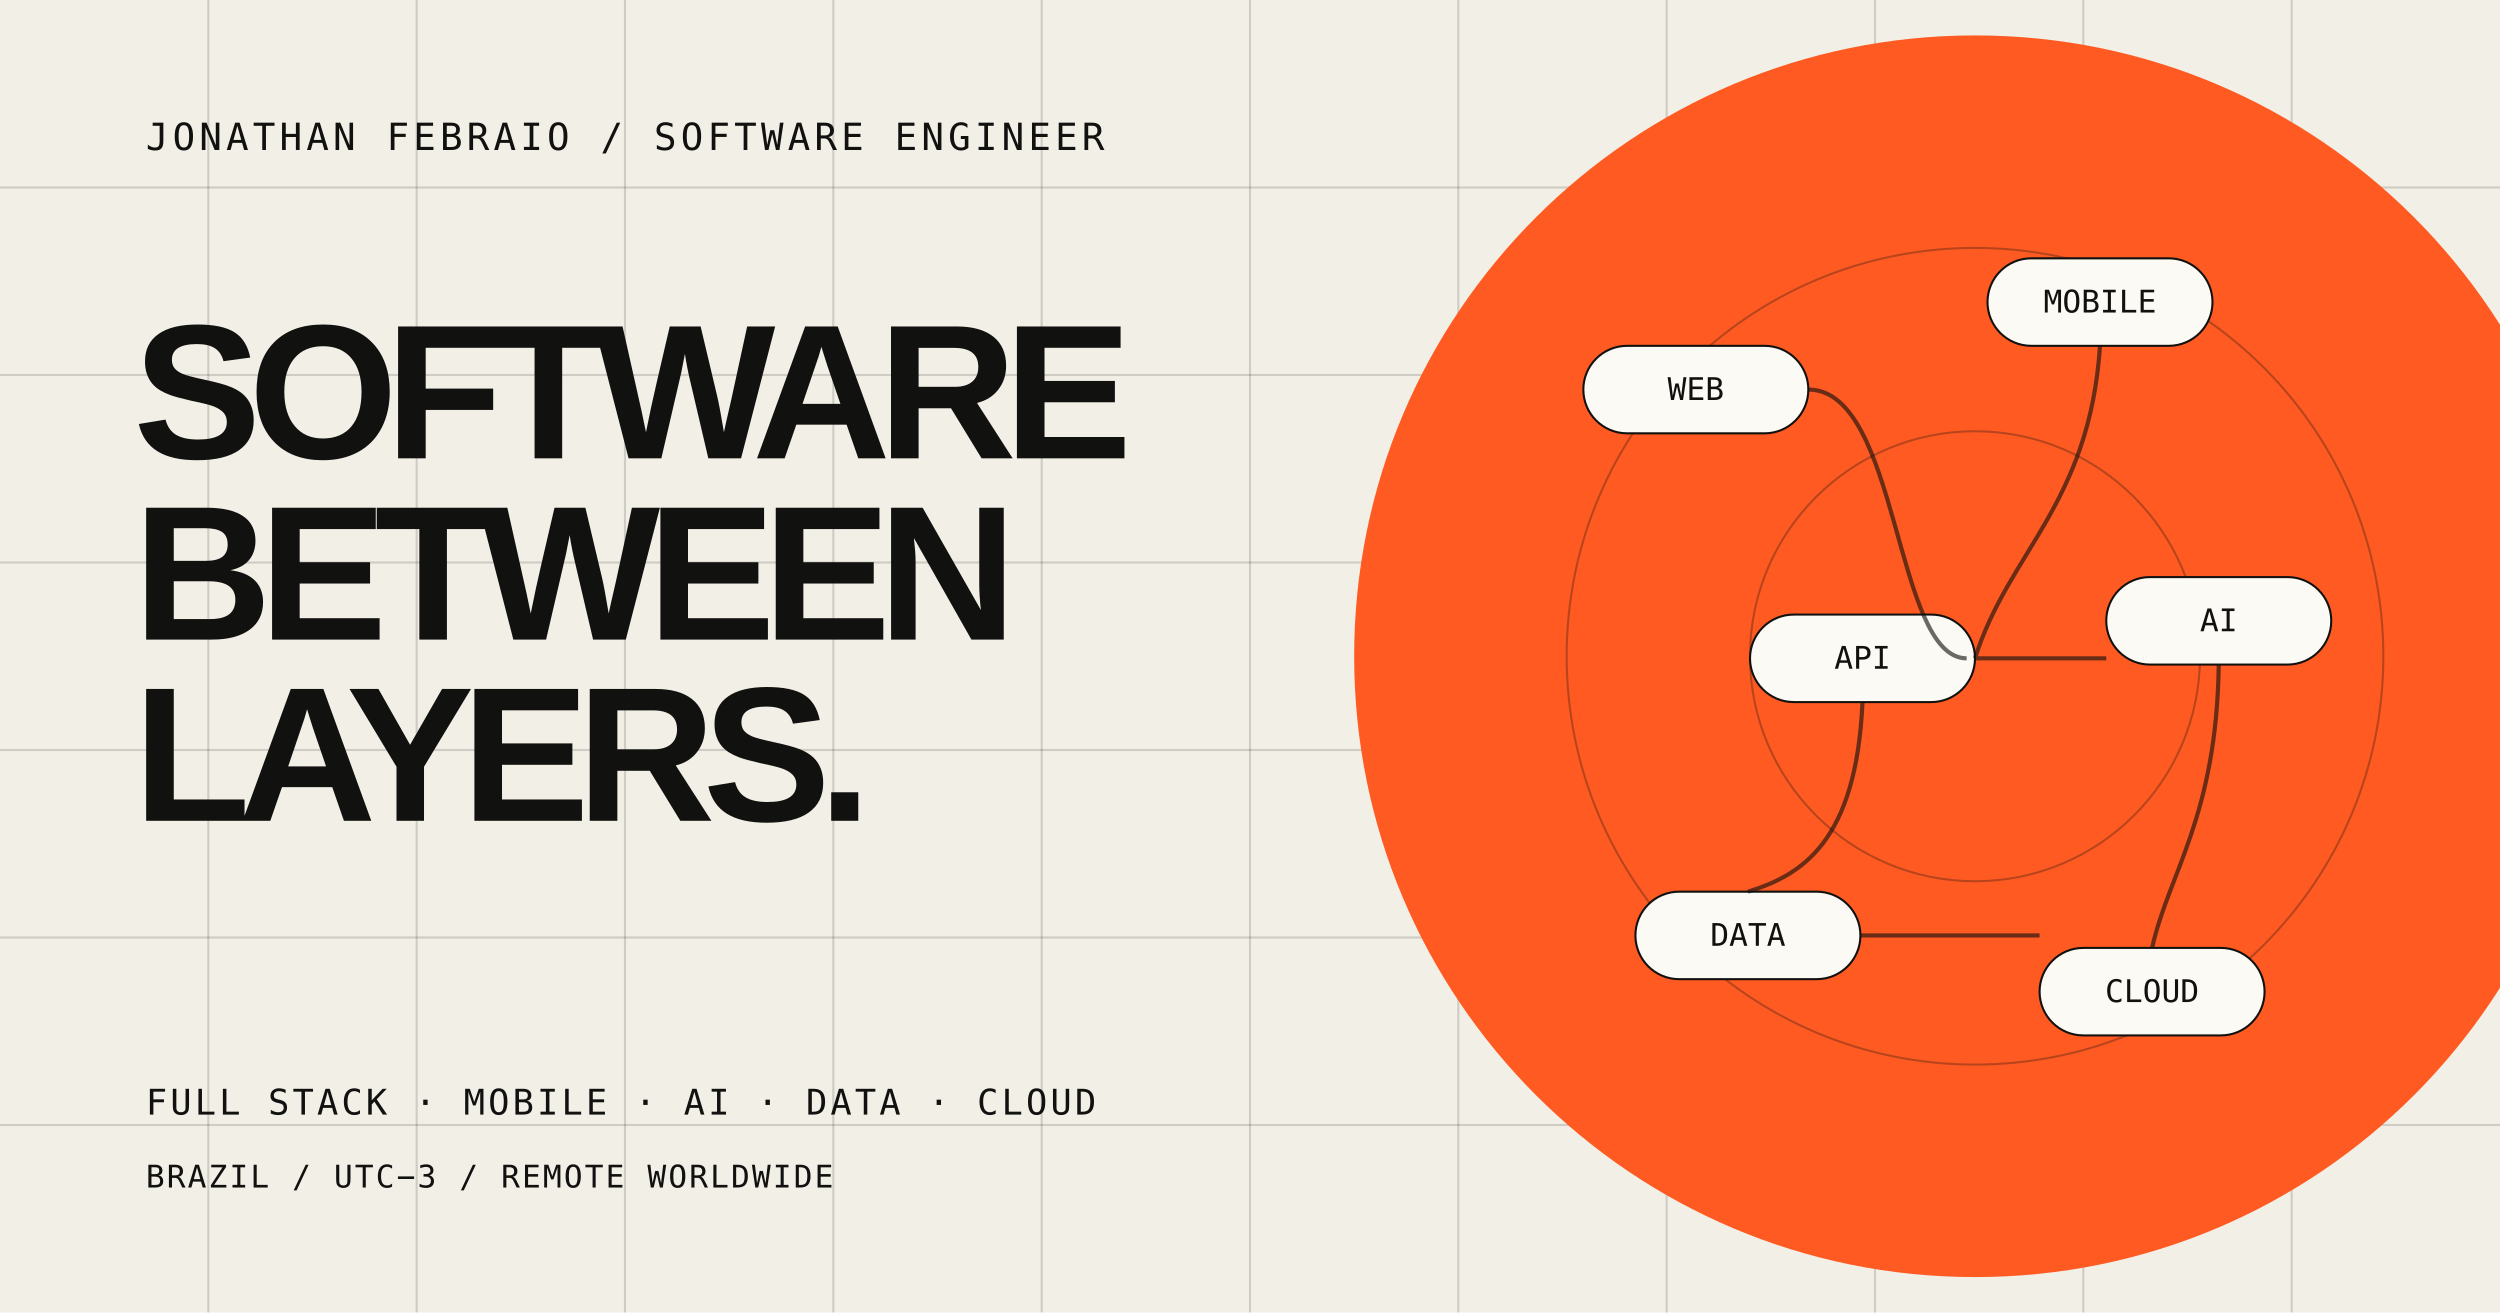
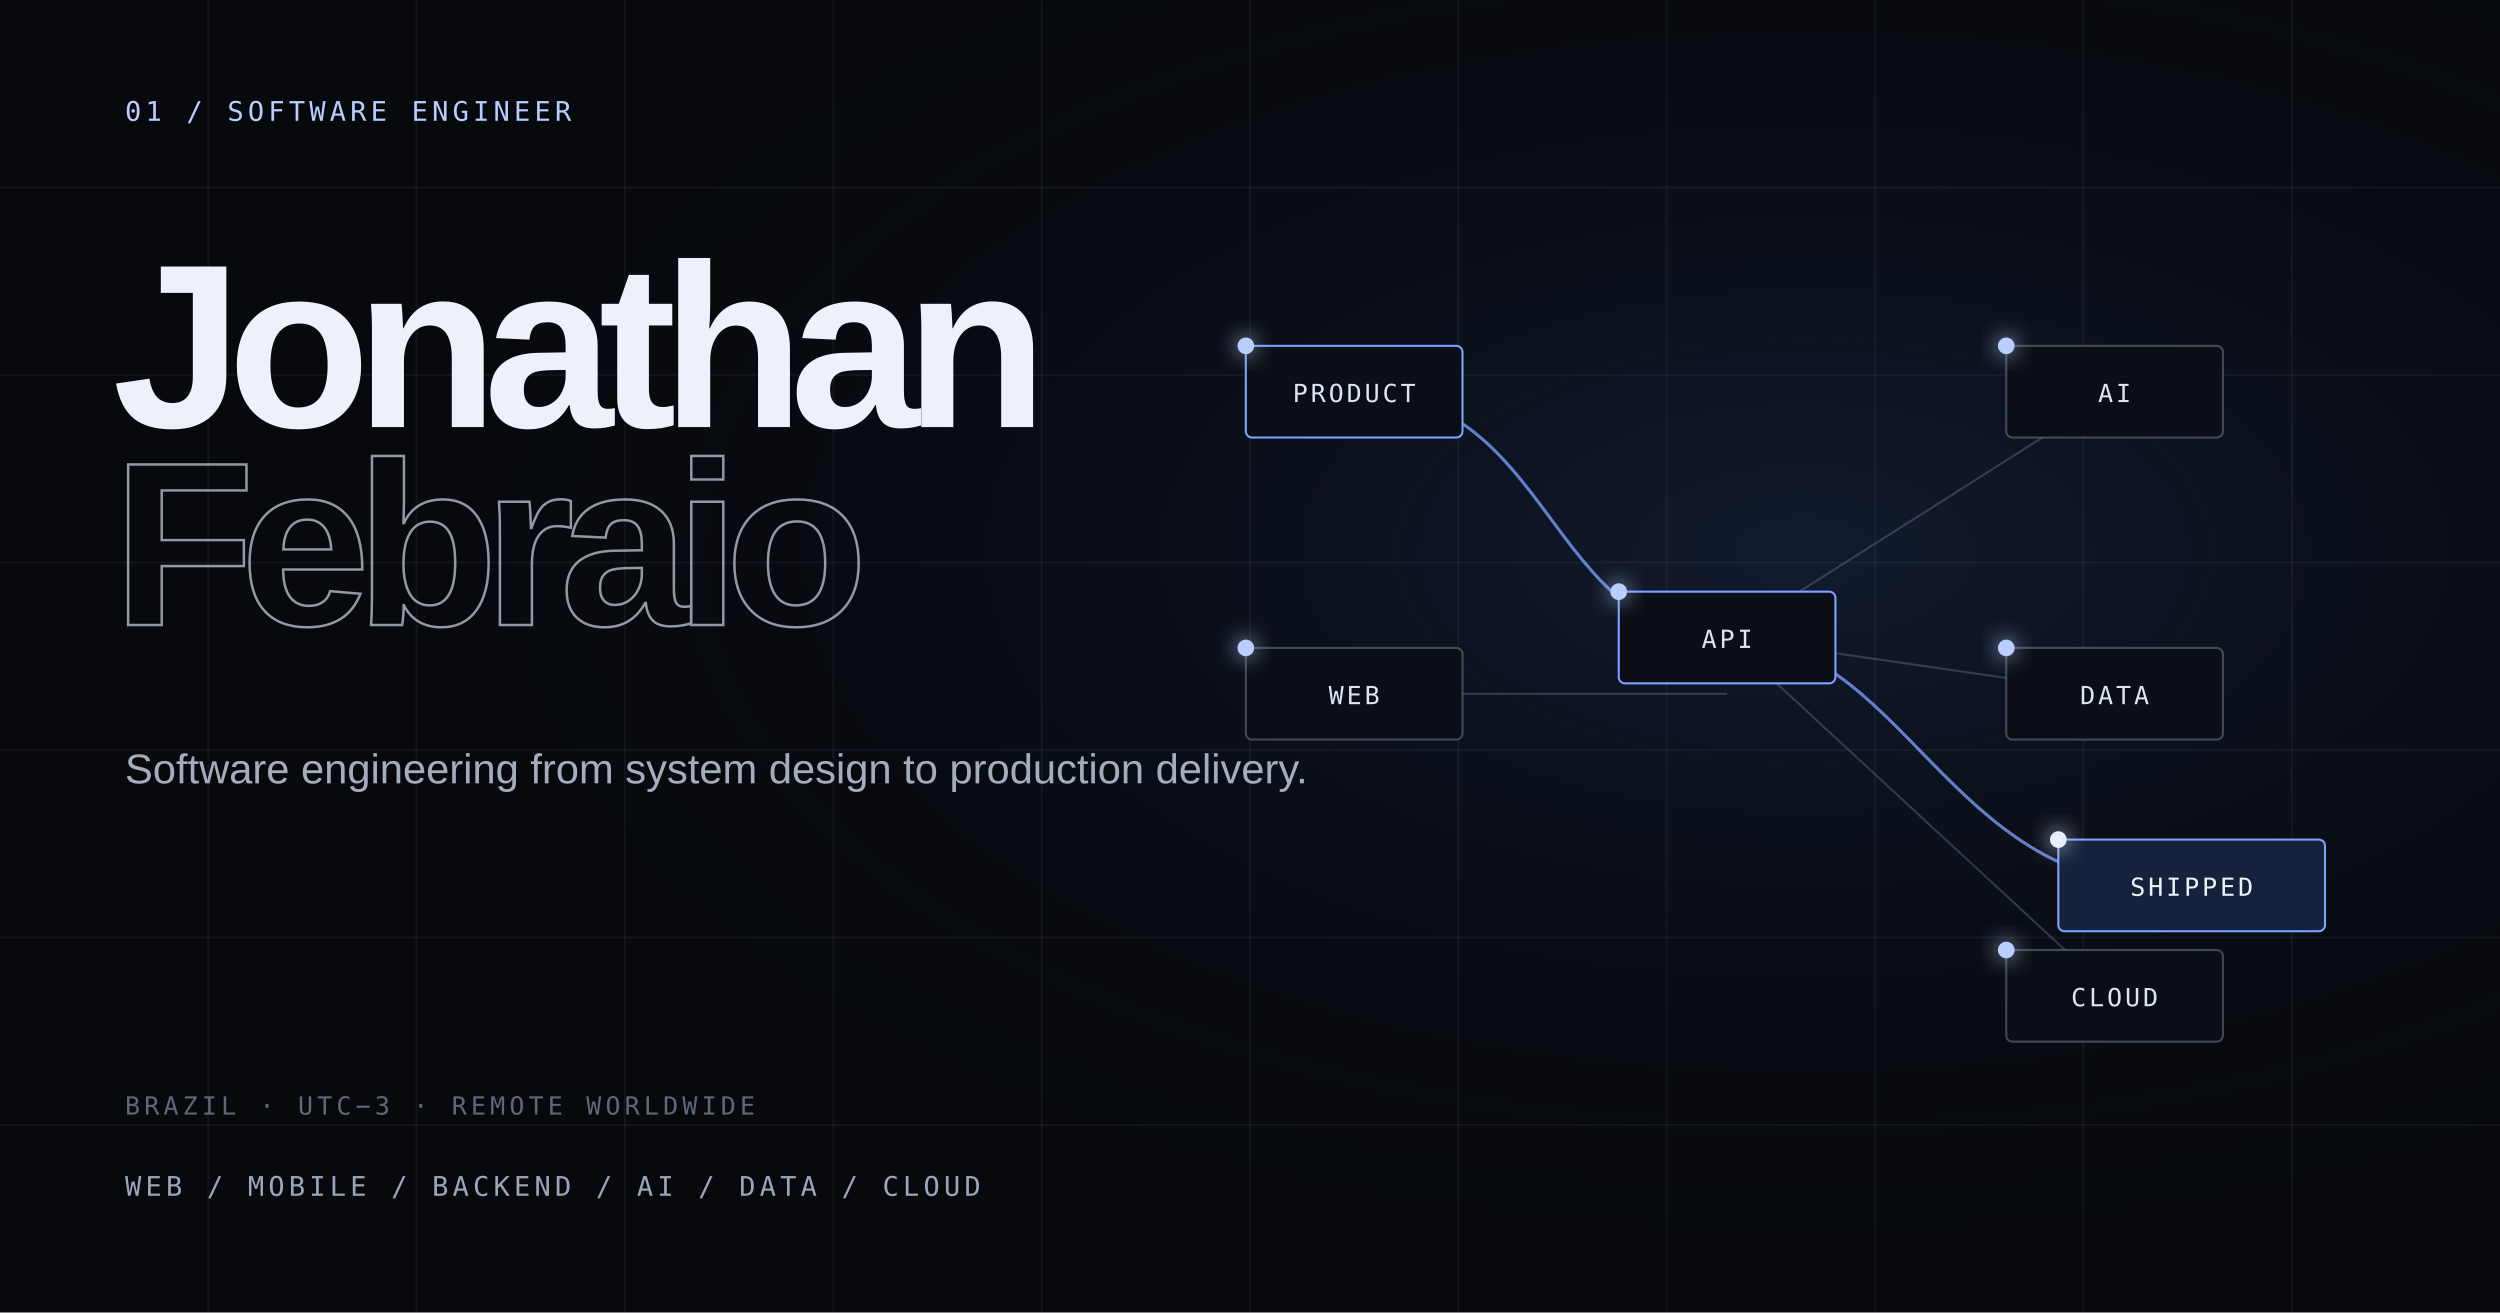
<svg xmlns="http://www.w3.org/2000/svg" width="1200" height="630" viewBox="0 0 1200 630">
-   <rect width="1200" height="630" fill="#f2efe6" />
-   <g stroke="#11110f" stroke-opacity=".16">
+   <defs>
+     <radialGradient id="glow" cx="72%" cy="42%" r="58%">
+       <stop offset="0" stop-color="#3459a3" stop-opacity=".23" />
+       <stop offset="1" stop-color="#07090d" stop-opacity="0" />
+     </radialGradient>
+     <filter id="signal-glow" x="-100%" y="-100%" width="300%" height="300%">
+       <feGaussianBlur stdDeviation="5" result="blur" />
+       <feMerge>
+         <feMergeNode in="blur" />
+         <feMergeNode in="SourceGraphic" />
+       </feMerge>
+     </filter>
+   </defs>
+   <rect width="1200" height="630" fill="#07090d" />
+   <rect width="1200" height="630" fill="url(#glow)" />
+   <g fill="none" stroke="#cdd9ec" stroke-opacity=".055">
    <path d="M0 90h1200M0 180h1200M0 270h1200M0 360h1200M0 450h1200M0 540h1200" />
    <path d="M100 0v630M200 0v630M300 0v630M400 0v630M500 0v630M600 0v630M700 0v630M800 0v630M900 0v630M1000 0v630M1100 0v630" />
  </g>
-   <circle cx="948" cy="315" r="298" fill="#ff5a22" />
-   <circle cx="948" cy="315" r="196" fill="none" stroke="#11110f" stroke-opacity=".3" />
-   <circle cx="948" cy="315" r="108" fill="none" stroke="#11110f" stroke-opacity=".3" />
-   <g fill="#fcfaf4" stroke="#11110f" font-family="IBM Plex Mono, Menlo, monospace" font-size="15" text-anchor="middle">
-     <rect x="760" y="166" width="108" height="42" rx="21" />
-     <text x="814" y="192" fill="#11110f" stroke="none">WEB</text>
-     <rect x="954" y="124" width="108" height="42" rx="21" />
-     <text x="1008" y="150" fill="#11110f" stroke="none">MOBILE</text>
-     <rect x="840" y="295" width="108" height="42" rx="21" />
-     <text x="894" y="321" fill="#11110f" stroke="none">API</text>
-     <rect x="1011" y="277" width="108" height="42" rx="21" />
-     <text x="1065" y="303" fill="#11110f" stroke="none">AI</text>
-     <rect x="785" y="428" width="108" height="42" rx="21" />
-     <text x="839" y="454" fill="#11110f" stroke="none">DATA</text>
-     <rect x="979" y="455" width="108" height="42" rx="21" />
-     <text x="1033" y="481" fill="#11110f" stroke="none">CLOUD</text>
+   <g font-family="IBM Plex Mono, Menlo, monospace" letter-spacing="2">
+     <text x="60" y="58" fill="#b9ceff" font-size="13">01 / SOFTWARE ENGINEER</text>
+     <text x="60" y="535" fill="#5e6877" font-size="12">BRAZIL · UTC−3 · REMOTE WORLDWIDE</text>
+     <text x="60" y="574" fill="#9ba7b8" font-size="13">WEB / MOBILE / BACKEND / AI / DATA / CLOUD</text>
  </g>
-   <g fill="none" stroke="#11110f" stroke-width="2" stroke-opacity=".62">
-     <path d="M868 187c44 0 41 129 76 129M1008 166c-5 76-44 99-60 150M948 316h63M894 337c-3 67-29 83-55 91M1065 319c-1 73-24 100-32 136M893 449h86" />
+   <g fill="#edf2fa" font-family="Arial, Helvetica, sans-serif" font-weight="600" letter-spacing="-7">
+     <text x="54" y="205" font-size="112">Jonathan</text>
+     <text x="54" y="300" font-size="112" fill="none" stroke="#c7d0df" stroke-opacity=".72" stroke-width="1.2">Febraio</text>
  </g>
-   <g fill="#11110f" font-family="Arial, Helvetica, sans-serif">
-     <text x="70" y="72" font-family="IBM Plex Mono, Menlo, monospace" font-size="18" letter-spacing="2">JONATHAN FEBRAIO / SOFTWARE ENGINEER</text>
-     <text x="64" y="220" font-size="92" font-weight="700" letter-spacing="-6">SOFTWARE</text>
-     <text x="64" y="307" font-size="92" font-weight="700" letter-spacing="-6">BETWEEN</text>
-     <text x="64" y="394" font-size="92" font-weight="700" letter-spacing="-6">LAYERS.</text>
-     <text x="70" y="535" font-family="IBM Plex Mono, Menlo, monospace" font-size="17" letter-spacing="1.5">FULL STACK · MOBILE · AI · DATA · CLOUD</text>
-     <text x="70" y="570" font-family="IBM Plex Mono, Menlo, monospace" font-size="15" letter-spacing="1">BRAZIL / UTC−3 / REMOTE WORLDWIDE</text>
+   <text x="60" y="376" fill="#a3adbb" font-family="Arial, Helvetica, sans-serif" font-size="20">
+     Software engineering from system design to production delivery.
+   </text>
+   <g fill="none" stroke="#7da2ff" stroke-width="1.5" stroke-opacity=".76">
+     <path d="M650 188C746 188 742 306 829 306C913 306 935 425 1040 425" />
+   </g>
+   <g fill="none" stroke="#a6badc" stroke-width="1" stroke-opacity=".25">
+     <path d="M650 333H829M829 306L1015 188M829 306L1015 333M829 306L1015 478" />
+   </g>
+   <g font-family="IBM Plex Mono, Menlo, monospace" font-size="12" text-anchor="middle" letter-spacing="1.4">
+     <g transform="translate(598 166)">
+       <rect width="104" height="44" rx="3" fill="#0b0f15" stroke="#7da2ff" />
+       <circle r="4" fill="#b9ceff" filter="url(#signal-glow)" />
+       <text x="52" y="27" fill="#dce5f3">PRODUCT</text>
+     </g>
+     <g transform="translate(598 311)">
+       <rect width="104" height="44" rx="3" fill="#0b0f15" stroke="#8390a3" stroke-opacity=".45" />
+       <circle r="4" fill="#b9ceff" filter="url(#signal-glow)" />
+       <text x="52" y="27" fill="#dce5f3">WEB</text>
+     </g>
+     <g transform="translate(777 284)">
+       <rect width="104" height="44" rx="3" fill="#0b0f15" stroke="#7da2ff" />
+       <circle r="4" fill="#b9ceff" filter="url(#signal-glow)" />
+       <text x="52" y="27" fill="#dce5f3">API</text>
+     </g>
+     <g transform="translate(963 166)">
+       <rect width="104" height="44" rx="3" fill="#0b0f15" stroke="#8390a3" stroke-opacity=".45" />
+       <circle r="4" fill="#b9ceff" filter="url(#signal-glow)" />
+       <text x="52" y="27" fill="#dce5f3">AI</text>
+     </g>
+     <g transform="translate(963 311)">
+       <rect width="104" height="44" rx="3" fill="#0b0f15" stroke="#8390a3" stroke-opacity=".45" />
+       <circle r="4" fill="#b9ceff" filter="url(#signal-glow)" />
+       <text x="52" y="27" fill="#dce5f3">DATA</text>
+     </g>
+     <g transform="translate(988 403)">
+       <rect width="128" height="44" rx="3" fill="#16223c" stroke="#7da2ff" />
+       <circle r="4" fill="#e7efff" filter="url(#signal-glow)" />
+       <text x="64" y="27" fill="#edf2fa">SHIPPED</text>
+     </g>
+     <g transform="translate(963 456)">
+       <rect width="104" height="44" rx="3" fill="#0b0f15" stroke="#8390a3" stroke-opacity=".45" />
+       <circle r="4" fill="#b9ceff" filter="url(#signal-glow)" />
+       <text x="52" y="27" fill="#dce5f3">CLOUD</text>
+     </g>
  </g>
</svg>
